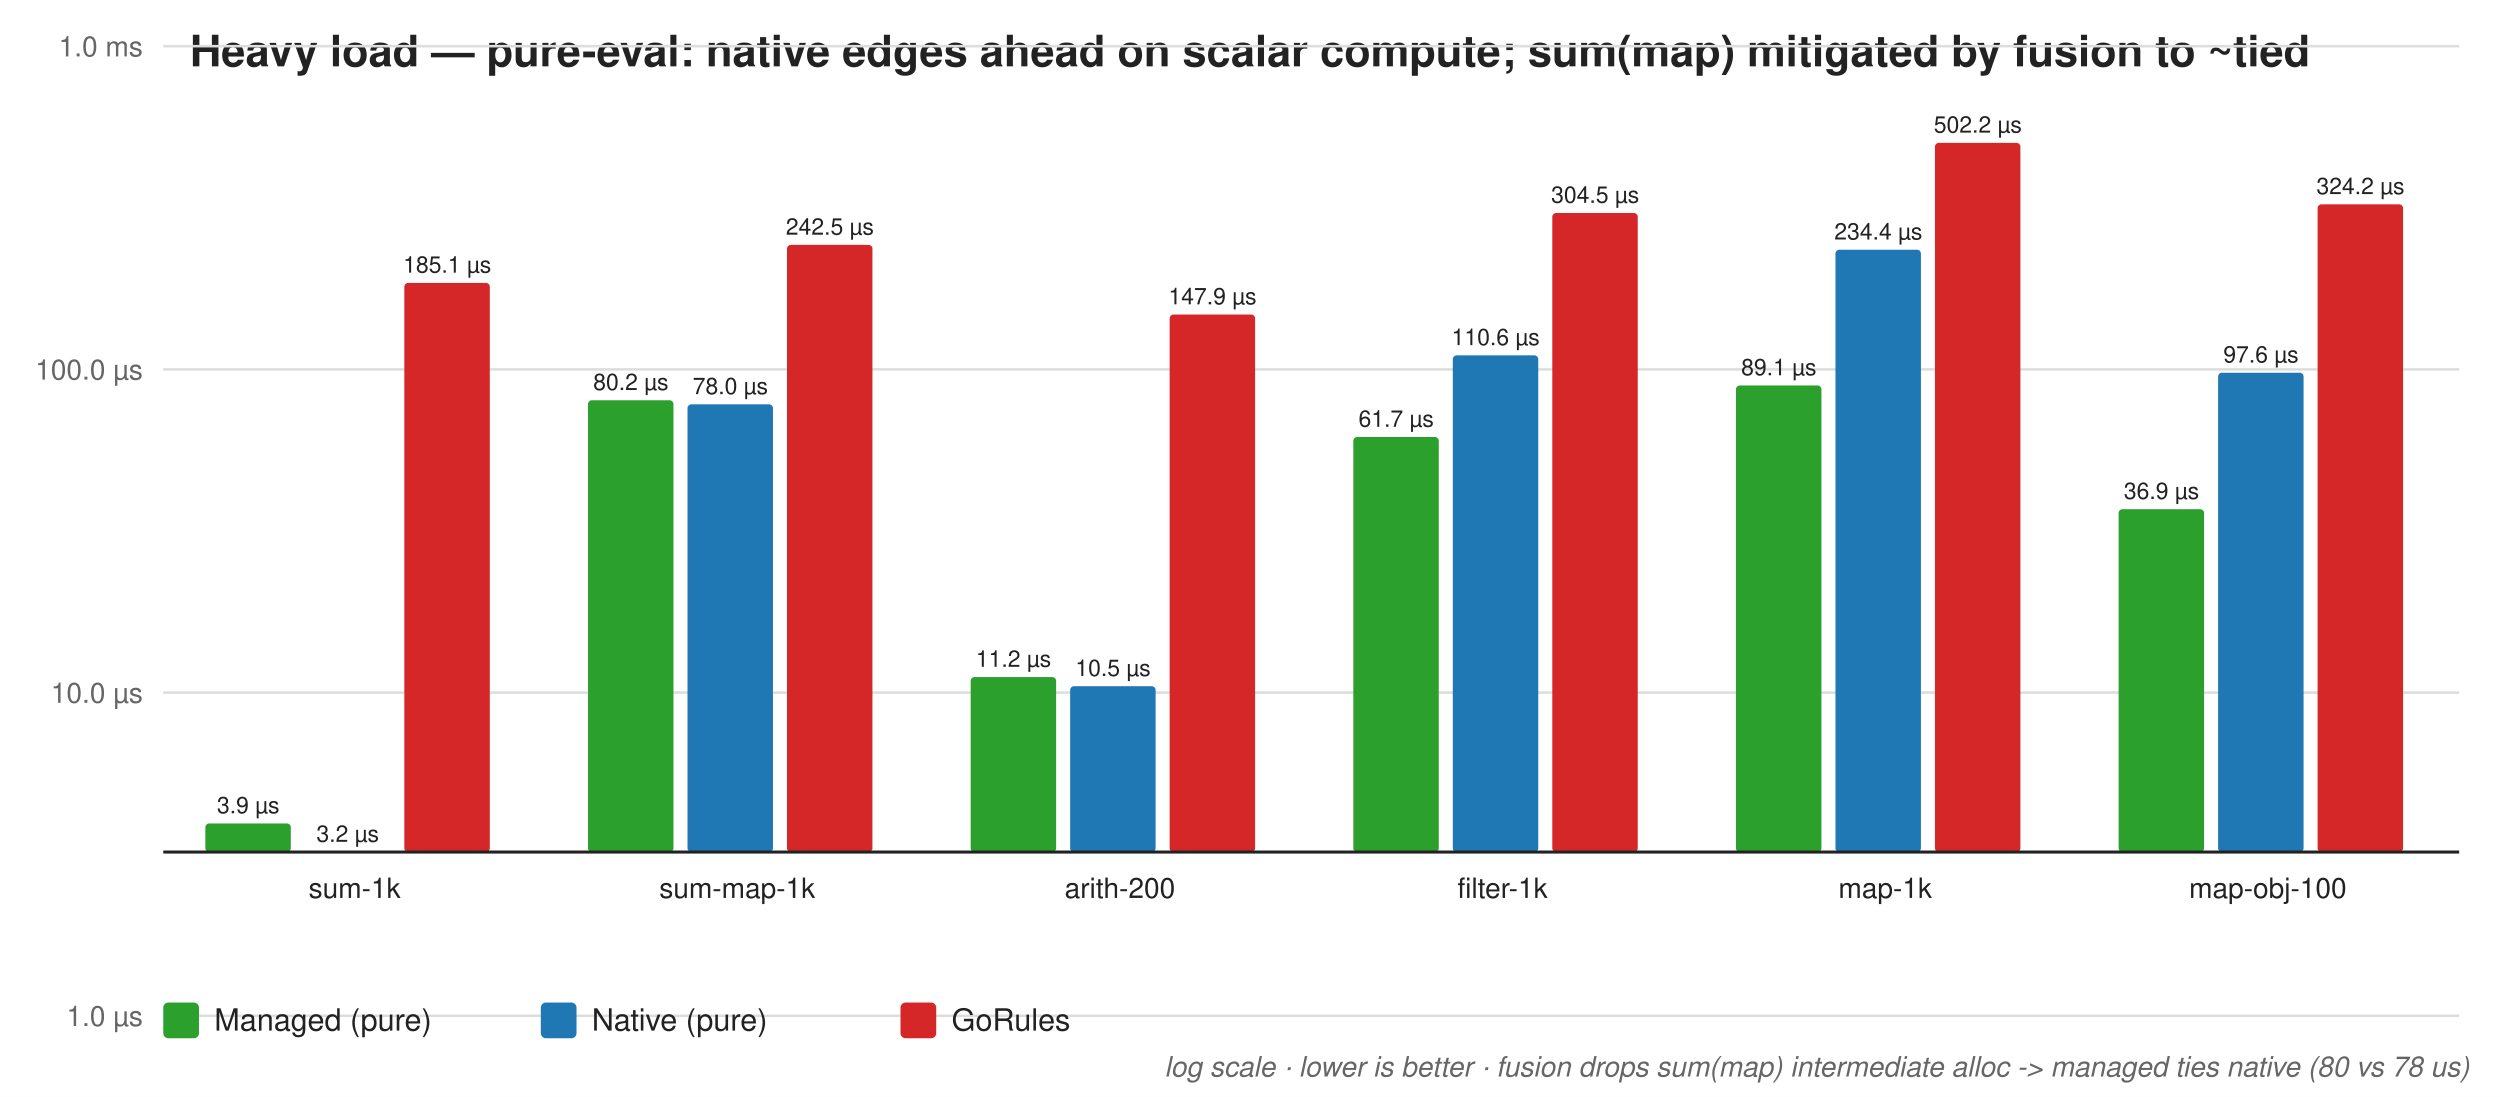
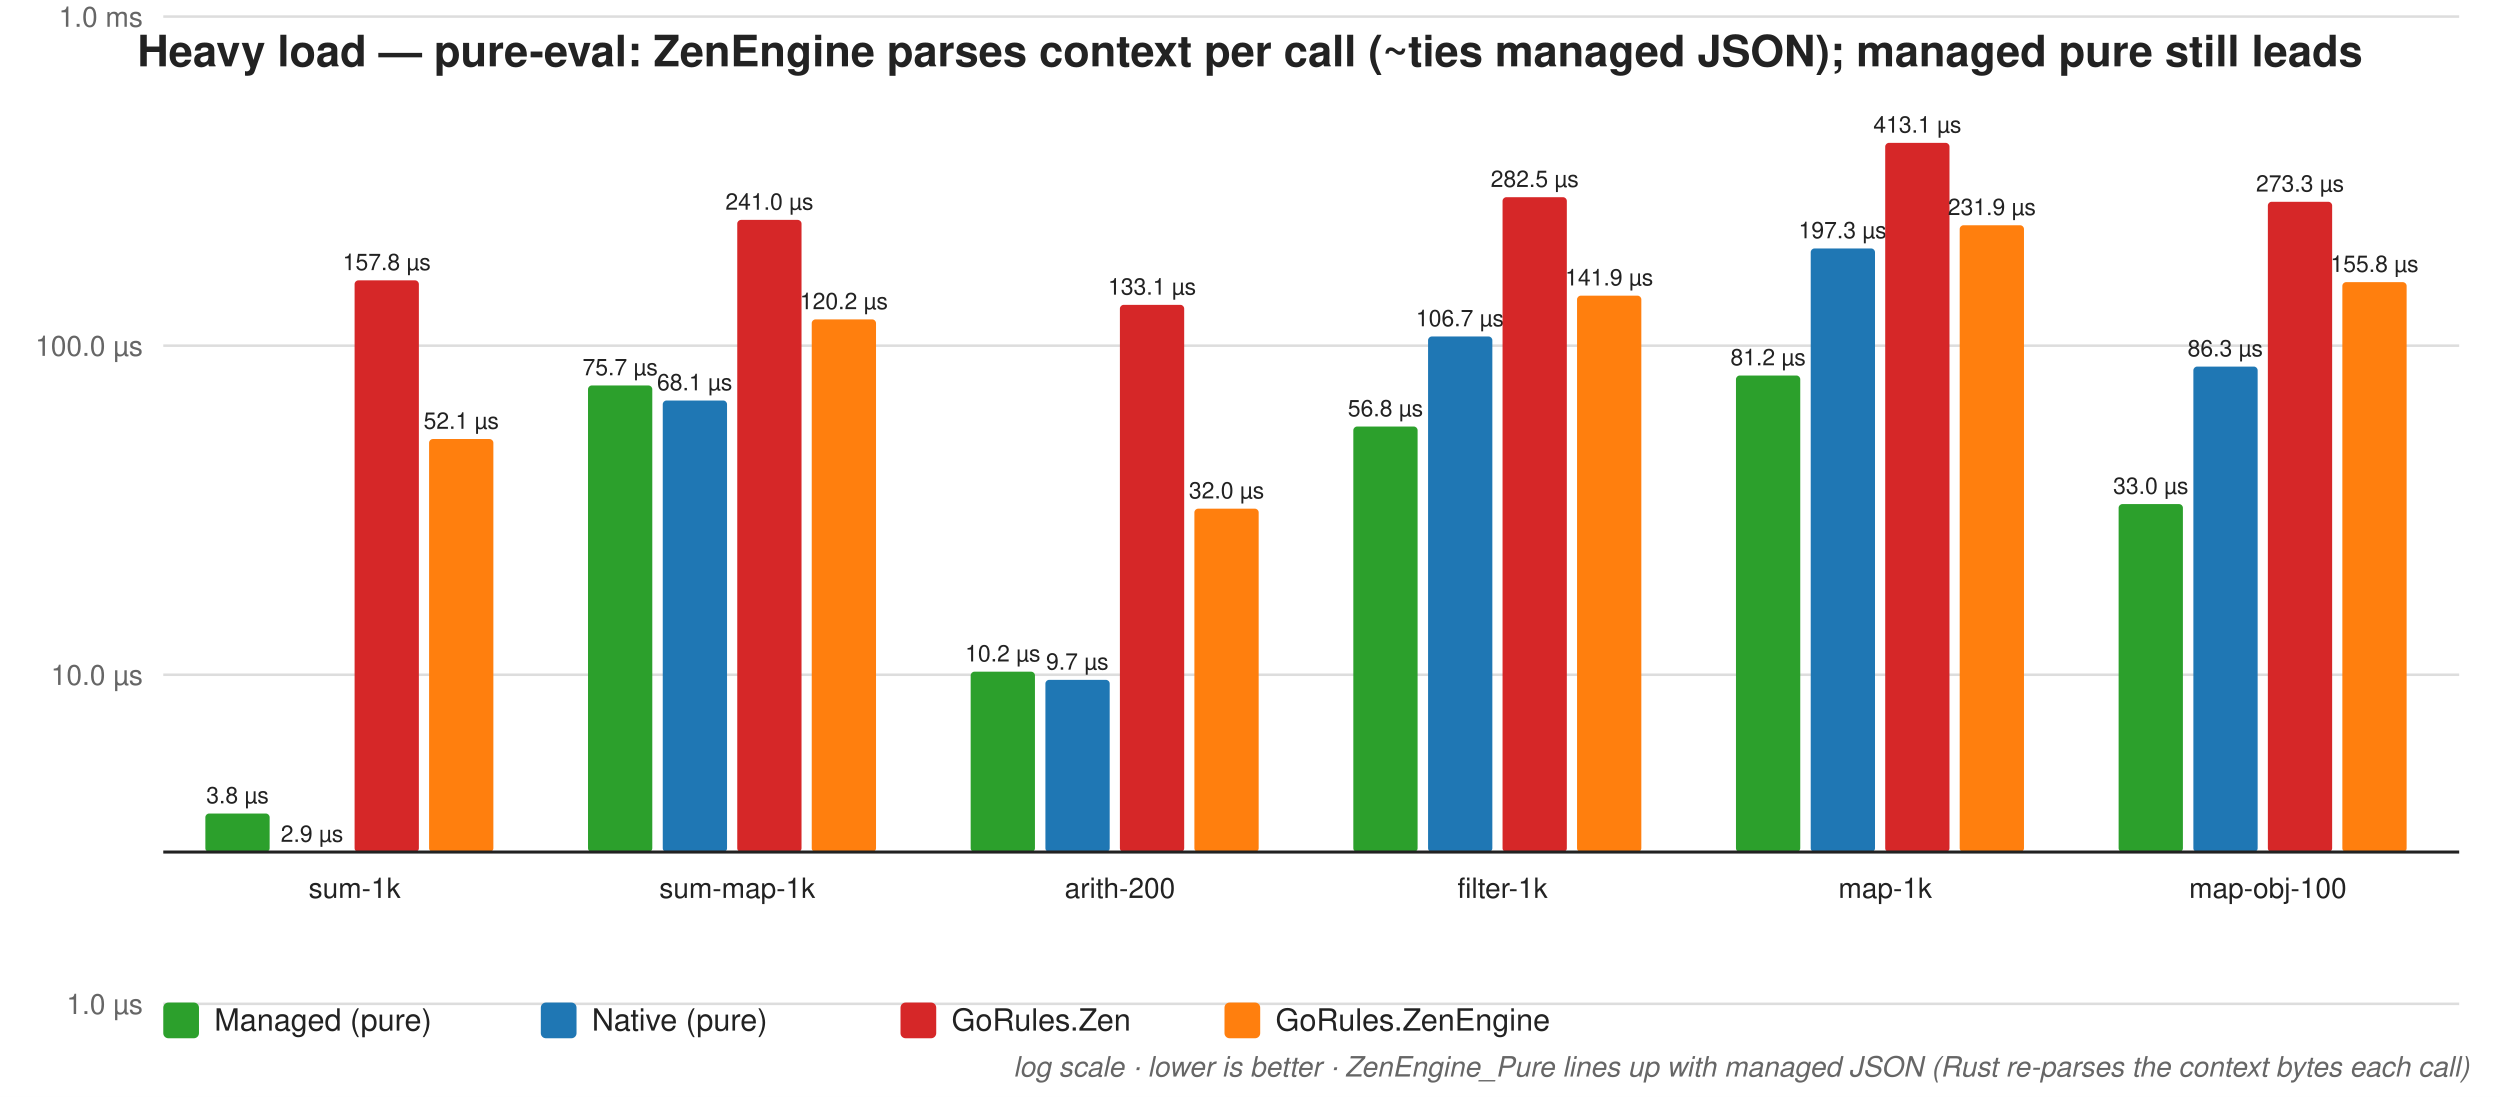
<svg xmlns="http://www.w3.org/2000/svg" width="980" height="430" viewBox="0 0 980 430" font-family="Segoe UI,Helvetica,Arial,sans-serif">
  <rect width="980" height="430" fill="#ffffff" />
-   <text x="490" y="26" text-anchor="middle" font-size="17" font-weight="600" fill="#222222">Heavy load — pure-eval: native edges ahead on scalar compute; sum(map) mitigated by fusion to ~tied</text>
-   <line x1="64" y1="398.2" x2="964" y2="398.2" stroke="#dddddd" stroke-width="1" />
-   <text x="56" y="402.2" text-anchor="end" font-size="11" fill="#666666">1.0 µs</text>
-   <line x1="64" y1="271.5" x2="964" y2="271.5" stroke="#dddddd" stroke-width="1" />
-   <text x="56" y="275.5" text-anchor="end" font-size="11" fill="#666666">10.0 µs</text>
-   <line x1="64" y1="144.8" x2="964" y2="144.8" stroke="#dddddd" stroke-width="1" />
-   <text x="56" y="148.8" text-anchor="end" font-size="11" fill="#666666">100.0 µs</text>
-   <line x1="64" y1="18.1" x2="964" y2="18.1" stroke="#dddddd" stroke-width="1" />
-   <text x="56" y="22.1" text-anchor="end" font-size="11" fill="#666666">1.0 ms</text>
-   <rect x="80.5" y="322.8" width="33.5" height="11.2" fill="#2ca02c" rx="1.5" />
-   <text x="97.3" y="318.8" text-anchor="middle" font-size="9" fill="#222222">3.9 µs</text>
-   <rect x="119.5" y="334.0" width="33.5" height="0.0" fill="#1f77b4" rx="1.5" />
-   <text x="136.3" y="330.0" text-anchor="middle" font-size="9" fill="#222222">3.2 µs</text>
-   <rect x="158.5" y="110.9" width="33.5" height="223.1" fill="#d62728" rx="1.5" />
-   <text x="175.3" y="106.9" text-anchor="middle" font-size="9" fill="#222222">185.1 µs</text>
+   <text x="490" y="26" text-anchor="middle" font-size="17" font-weight="600" fill="#222222">Heavy load — pure-eval: ZenEngine parses context per call (~ties managed JSON); managed pure still leads</text>
+   <line x1="64" y1="393.5" x2="964" y2="393.5" stroke="#dddddd" stroke-width="1" />
+   <text x="56" y="397.5" text-anchor="end" font-size="11" fill="#666666">1.0 µs</text>
+   <line x1="64" y1="264.5" x2="964" y2="264.5" stroke="#dddddd" stroke-width="1" />
+   <text x="56" y="268.5" text-anchor="end" font-size="11" fill="#666666">10.0 µs</text>
+   <line x1="64" y1="135.5" x2="964" y2="135.5" stroke="#dddddd" stroke-width="1" />
+   <text x="56" y="139.5" text-anchor="end" font-size="11" fill="#666666">100.0 µs</text>
+   <line x1="64" y1="6.5" x2="964" y2="6.5" stroke="#dddddd" stroke-width="1" />
+   <text x="56" y="10.5" text-anchor="end" font-size="11" fill="#666666">1.0 ms</text>
+   <rect x="80.5" y="318.9" width="25.2" height="15.1" fill="#2ca02c" rx="1.5" />
+   <text x="93.1" y="314.9" text-anchor="middle" font-size="9" fill="#222222">3.8 µs</text>
+   <rect x="109.8" y="334.0" width="25.2" height="0.0" fill="#1f77b4" rx="1.5" />
+   <text x="122.3" y="330.0" text-anchor="middle" font-size="9" fill="#222222">2.9 µs</text>
+   <rect x="139.0" y="109.9" width="25.2" height="224.1" fill="#d62728" rx="1.5" />
+   <text x="151.6" y="105.9" text-anchor="middle" font-size="9" fill="#222222">157.8 µs</text>
+   <rect x="168.2" y="172.1" width="25.2" height="161.9" fill="#ff7f0e" rx="1.5" />
+   <text x="180.8" y="168.1" text-anchor="middle" font-size="9" fill="#222222">52.1 µs</text>
  <text x="139.0" y="352.0" text-anchor="middle" font-size="11" fill="#222222">sum-1k</text>
-   <rect x="230.5" y="156.9" width="33.5" height="177.1" fill="#2ca02c" rx="1.5" />
-   <text x="247.3" y="152.9" text-anchor="middle" font-size="9" fill="#222222">80.2 µs</text>
-   <rect x="269.5" y="158.5" width="33.5" height="175.5" fill="#1f77b4" rx="1.5" />
-   <text x="286.3" y="154.5" text-anchor="middle" font-size="9" fill="#222222">78.0 µs</text>
-   <rect x="308.5" y="96.0" width="33.5" height="238.0" fill="#d62728" rx="1.5" />
-   <text x="325.3" y="92.0" text-anchor="middle" font-size="9" fill="#222222">242.5 µs</text>
+   <rect x="230.5" y="151.1" width="25.2" height="182.9" fill="#2ca02c" rx="1.5" />
+   <text x="243.1" y="147.1" text-anchor="middle" font-size="9" fill="#222222">75.7 µs</text>
+   <rect x="259.8" y="157.0" width="25.2" height="177.0" fill="#1f77b4" rx="1.5" />
+   <text x="272.3" y="153.0" text-anchor="middle" font-size="9" fill="#222222">68.1 µs</text>
+   <rect x="289.0" y="86.2" width="25.2" height="247.8" fill="#d62728" rx="1.5" />
+   <text x="301.6" y="82.2" text-anchor="middle" font-size="9" fill="#222222">241.0 µs</text>
+   <rect x="318.2" y="125.2" width="25.2" height="208.8" fill="#ff7f0e" rx="1.5" />
+   <text x="330.8" y="121.2" text-anchor="middle" font-size="9" fill="#222222">120.2 µs</text>
  <text x="289.0" y="352.0" text-anchor="middle" font-size="11" fill="#222222">sum-map-1k</text>
-   <rect x="380.5" y="265.4" width="33.5" height="68.6" fill="#2ca02c" rx="1.5" />
-   <text x="397.3" y="261.4" text-anchor="middle" font-size="9" fill="#222222">11.2 µs</text>
-   <rect x="419.5" y="269.0" width="33.5" height="65.0" fill="#1f77b4" rx="1.5" />
-   <text x="436.3" y="265.0" text-anchor="middle" font-size="9" fill="#222222">10.5 µs</text>
-   <rect x="458.5" y="123.3" width="33.5" height="210.7" fill="#d62728" rx="1.5" />
-   <text x="475.3" y="119.3" text-anchor="middle" font-size="9" fill="#222222">147.9 µs</text>
+   <rect x="380.5" y="263.3" width="25.2" height="70.7" fill="#2ca02c" rx="1.5" />
+   <text x="393.1" y="259.3" text-anchor="middle" font-size="9" fill="#222222">10.2 µs</text>
+   <rect x="409.8" y="266.5" width="25.2" height="67.5" fill="#1f77b4" rx="1.5" />
+   <text x="422.3" y="262.5" text-anchor="middle" font-size="9" fill="#222222">9.7 µs</text>
+   <rect x="439.0" y="119.5" width="25.2" height="214.5" fill="#d62728" rx="1.5" />
+   <text x="451.6" y="115.5" text-anchor="middle" font-size="9" fill="#222222">133.1 µs</text>
+   <rect x="468.2" y="199.4" width="25.2" height="134.6" fill="#ff7f0e" rx="1.5" />
+   <text x="480.8" y="195.4" text-anchor="middle" font-size="9" fill="#222222">32.0 µs</text>
  <text x="439.0" y="352.0" text-anchor="middle" font-size="11" fill="#222222">arith-200</text>
-   <rect x="530.5" y="171.3" width="33.5" height="162.7" fill="#2ca02c" rx="1.5" />
-   <text x="547.3" y="167.3" text-anchor="middle" font-size="9" fill="#222222">61.7 µs</text>
-   <rect x="569.5" y="139.3" width="33.5" height="194.7" fill="#1f77b4" rx="1.5" />
-   <text x="586.3" y="135.3" text-anchor="middle" font-size="9" fill="#222222">110.6 µs</text>
-   <rect x="608.5" y="83.5" width="33.5" height="250.5" fill="#d62728" rx="1.5" />
-   <text x="625.3" y="79.5" text-anchor="middle" font-size="9" fill="#222222">304.5 µs</text>
+   <rect x="530.5" y="167.2" width="25.2" height="166.8" fill="#2ca02c" rx="1.5" />
+   <text x="543.1" y="163.2" text-anchor="middle" font-size="9" fill="#222222">56.8 µs</text>
+   <rect x="559.8" y="131.9" width="25.2" height="202.1" fill="#1f77b4" rx="1.5" />
+   <text x="572.3" y="127.9" text-anchor="middle" font-size="9" fill="#222222">106.7 µs</text>
+   <rect x="589.0" y="77.3" width="25.2" height="256.7" fill="#d62728" rx="1.5" />
+   <text x="601.6" y="73.3" text-anchor="middle" font-size="9" fill="#222222">282.5 µs</text>
+   <rect x="618.2" y="115.9" width="25.2" height="218.1" fill="#ff7f0e" rx="1.5" />
+   <text x="630.8" y="111.9" text-anchor="middle" font-size="9" fill="#222222">141.9 µs</text>
  <text x="589.0" y="352.0" text-anchor="middle" font-size="11" fill="#222222">filter-1k</text>
-   <rect x="680.5" y="151.1" width="33.5" height="182.9" fill="#2ca02c" rx="1.5" />
-   <text x="697.3" y="147.1" text-anchor="middle" font-size="9" fill="#222222">89.1 µs</text>
-   <rect x="719.5" y="97.9" width="33.5" height="236.1" fill="#1f77b4" rx="1.5" />
-   <text x="736.3" y="93.9" text-anchor="middle" font-size="9" fill="#222222">234.4 µs</text>
-   <rect x="758.5" y="56.0" width="33.5" height="278.0" fill="#d62728" rx="1.5" />
-   <text x="775.3" y="52.0" text-anchor="middle" font-size="9" fill="#222222">502.2 µs</text>
+   <rect x="680.5" y="147.2" width="25.2" height="186.8" fill="#2ca02c" rx="1.5" />
+   <text x="693.1" y="143.2" text-anchor="middle" font-size="9" fill="#222222">81.2 µs</text>
+   <rect x="709.8" y="97.4" width="25.2" height="236.6" fill="#1f77b4" rx="1.5" />
+   <text x="722.3" y="93.4" text-anchor="middle" font-size="9" fill="#222222">197.3 µs</text>
+   <rect x="739.0" y="56.0" width="25.2" height="278.0" fill="#d62728" rx="1.5" />
+   <text x="751.6" y="52.0" text-anchor="middle" font-size="9" fill="#222222">413.1 µs</text>
+   <rect x="768.2" y="88.3" width="25.2" height="245.7" fill="#ff7f0e" rx="1.5" />
+   <text x="780.8" y="84.3" text-anchor="middle" font-size="9" fill="#222222">231.9 µs</text>
  <text x="739.0" y="352.0" text-anchor="middle" font-size="11" fill="#222222">map-1k</text>
-   <rect x="830.5" y="199.6" width="33.5" height="134.4" fill="#2ca02c" rx="1.5" />
-   <text x="847.3" y="195.6" text-anchor="middle" font-size="9" fill="#222222">36.9 µs</text>
-   <rect x="869.5" y="146.1" width="33.5" height="187.9" fill="#1f77b4" rx="1.5" />
-   <text x="886.3" y="142.1" text-anchor="middle" font-size="9" fill="#222222">97.6 µs</text>
-   <rect x="908.5" y="80.1" width="33.5" height="253.9" fill="#d62728" rx="1.5" />
-   <text x="925.3" y="76.1" text-anchor="middle" font-size="9" fill="#222222">324.2 µs</text>
+   <rect x="830.5" y="197.6" width="25.2" height="136.4" fill="#2ca02c" rx="1.5" />
+   <text x="843.1" y="193.6" text-anchor="middle" font-size="9" fill="#222222">33.0 µs</text>
+   <rect x="859.8" y="143.7" width="25.2" height="190.3" fill="#1f77b4" rx="1.5" />
+   <text x="872.3" y="139.7" text-anchor="middle" font-size="9" fill="#222222">86.3 µs</text>
+   <rect x="889.0" y="79.1" width="25.2" height="254.9" fill="#d62728" rx="1.5" />
+   <text x="901.6" y="75.1" text-anchor="middle" font-size="9" fill="#222222">273.3 µs</text>
+   <rect x="918.2" y="110.6" width="25.2" height="223.4" fill="#ff7f0e" rx="1.5" />
+   <text x="930.8" y="106.6" text-anchor="middle" font-size="9" fill="#222222">155.8 µs</text>
  <text x="889.0" y="352.0" text-anchor="middle" font-size="11" fill="#222222">map-obj-100</text>
  <line x1="64" y1="334" x2="964" y2="334" stroke="#222222" stroke-width="1.2" />
  <rect x="64" y="393" width="14" height="14" fill="#2ca02c" rx="2" />
  <text x="84" y="404" font-size="12" fill="#222222">Managed (pure)</text>
  <rect x="212" y="393" width="14" height="14" fill="#1f77b4" rx="2" />
  <text x="232" y="404" font-size="12" fill="#222222">Native (pure)</text>
  <rect x="353" y="393" width="14" height="14" fill="#d62728" rx="2" />
-   <text x="373" y="404" font-size="12" fill="#222222">GoRules</text>
-   <text x="968" y="422" text-anchor="end" font-size="11" font-style="italic" fill="#666666">log scale · lower is better · fusion drops sum(map) intermediate alloc -&gt; managed ties native (80 vs 78 us)</text>
+   <text x="373" y="404" font-size="12" fill="#222222">GoRules.Zen</text>
+   <rect x="480" y="393" width="14" height="14" fill="#ff7f0e" rx="2" />
+   <text x="500" y="404" font-size="12" fill="#222222">GoRules.ZenEngine</text>
+   <text x="968" y="422" text-anchor="end" font-size="11" font-style="italic" fill="#666666">log scale · lower is better · ZenEngine_Pure lines up with managed JSON (Rust re-parses the context bytes each call)</text>
</svg>
